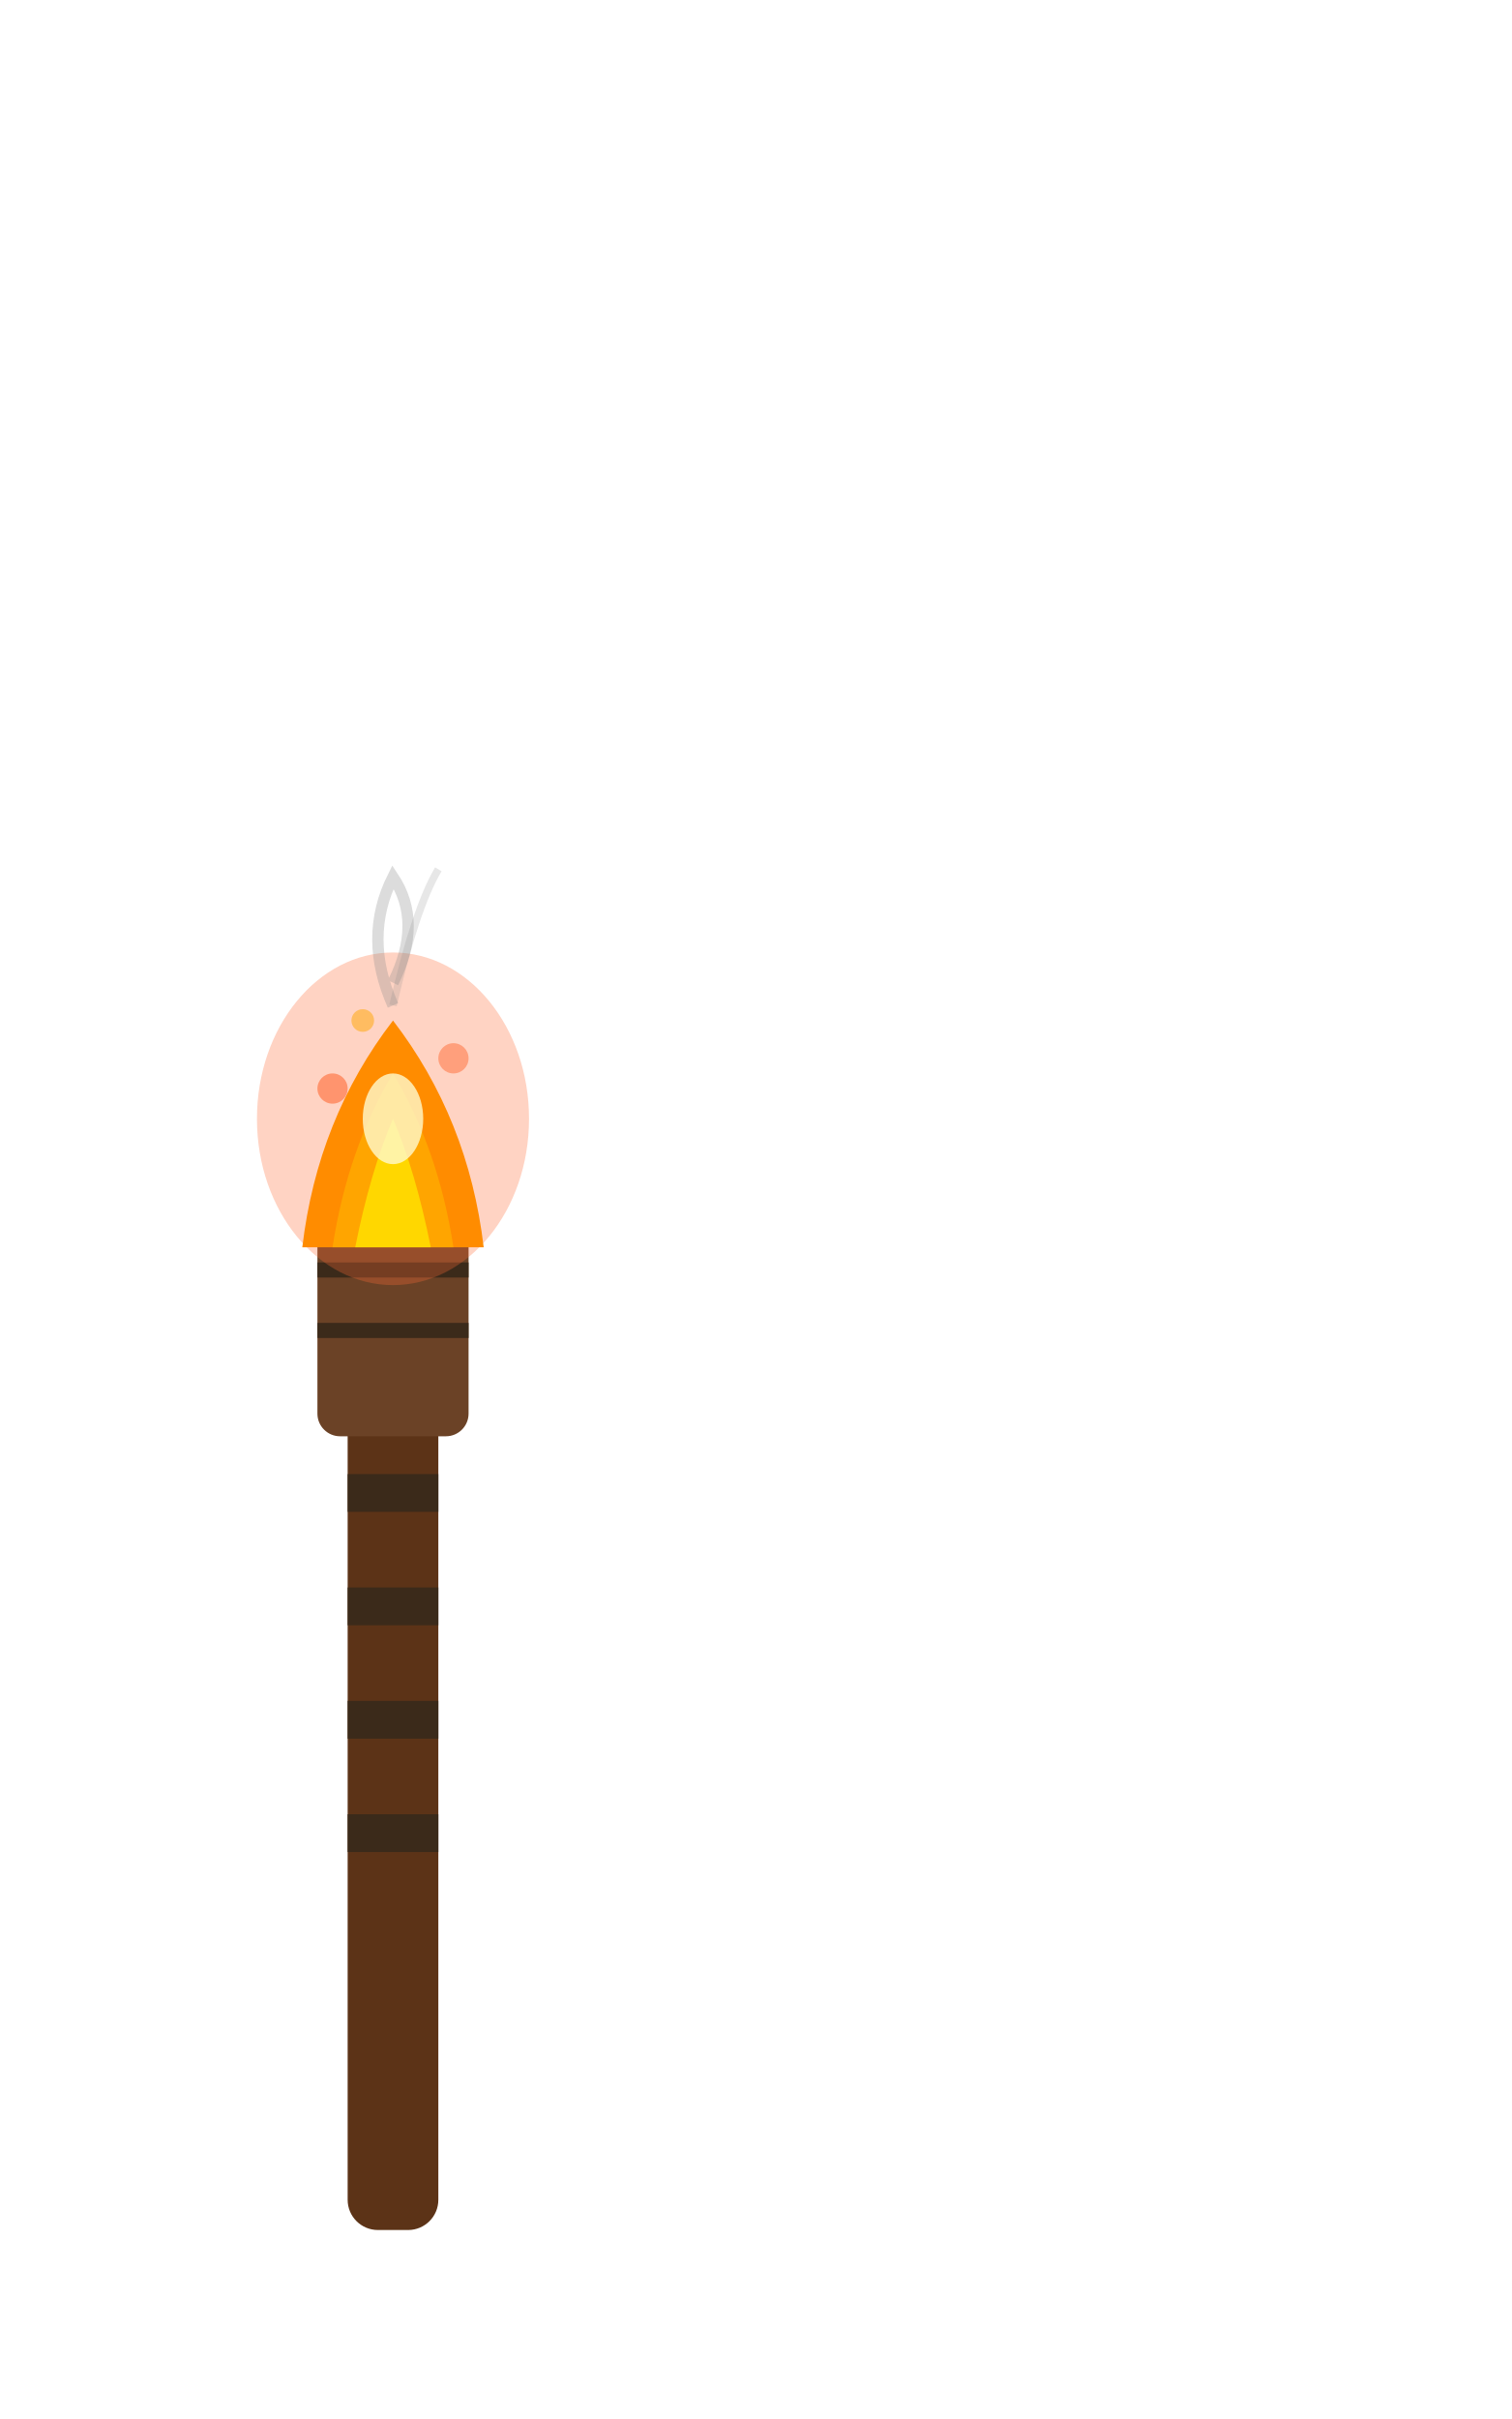
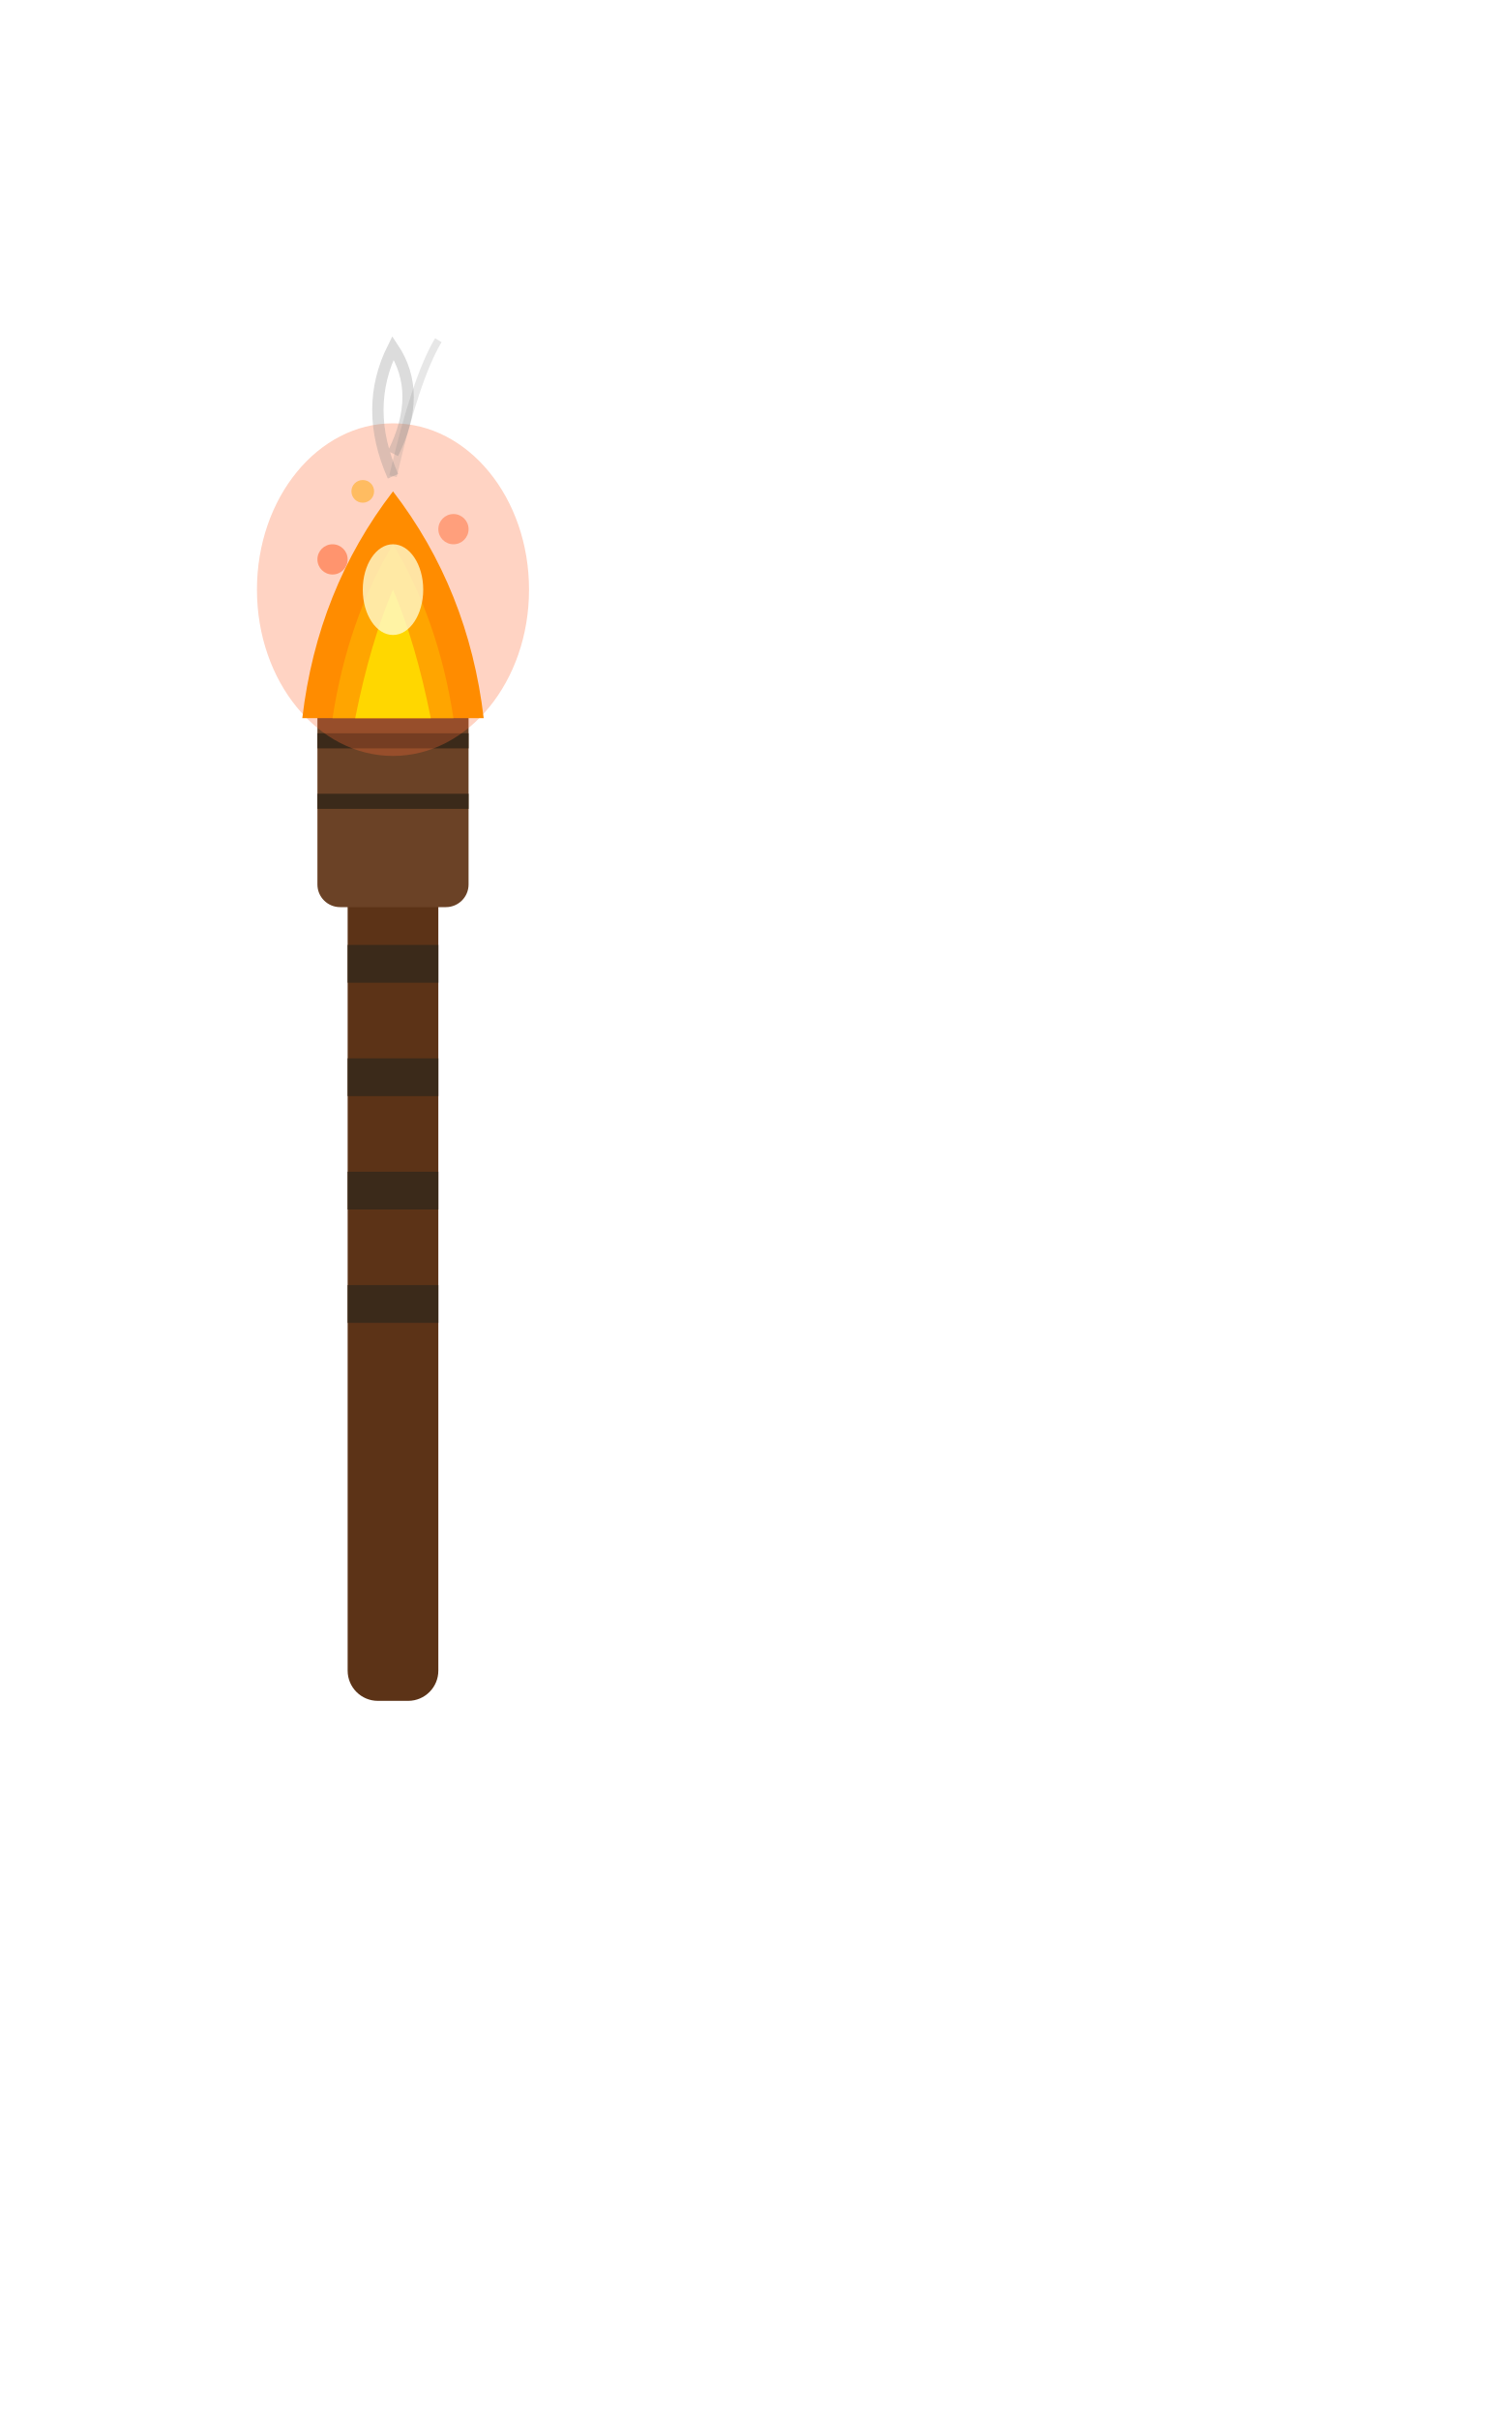
<svg xmlns="http://www.w3.org/2000/svg" viewBox="0 0 200 320" width="200" height="320">
-   <rect x="46" y="185" width="12" height="110" fill="#5C3317" rx="4" />
-   <rect x="46" y="195" width="12" height="5" fill="#3B2A1A" />
-   <rect x="46" y="210" width="12" height="5" fill="#3B2A1A" />
-   <rect x="46" y="225" width="12" height="5" fill="#3B2A1A" />
-   <rect x="46" y="240" width="12" height="5" fill="#3B2A1A" />
-   <rect x="42" y="160" width="20" height="30" fill="#6B4226" rx="3" />
-   <line x1="42" y1="168" x2="62" y2="168" stroke="#3B2A1A" stroke-width="2" />
-   <line x1="42" y1="176" x2="62" y2="176" stroke="#3B2A1A" stroke-width="2" />
-   <ellipse cx="52" cy="148" rx="18" ry="22" fill="#FF6B35" opacity="0.3" />
-   <path d="M40 165 Q42 148 52 135 Q62 148 64 165" fill="#FF8C00" />
-   <path d="M44 165 Q46 152 52 142 Q58 152 60 165" fill="#FFA500" />
-   <path d="M47 165 Q49 155 52 148 Q55 155 57 165" fill="#FFD700" />
-   <ellipse cx="52" cy="148" rx="4" ry="6" fill="#FFFACD" opacity="0.8" />
-   <circle cx="44" cy="144" r="2" fill="#FF6B35" opacity="0.6" />
-   <circle cx="60" cy="140" r="2" fill="#FF6B35" opacity="0.5" />
-   <circle cx="48" cy="135" r="1.5" fill="#FFA500" opacity="0.5" />
-   <path d="M52 133 Q48 124 52 116 Q56 122 52 130" stroke="#888" stroke-width="1.5" fill="none" opacity="0.3" />
-   <path d="M52 133 Q55 120 58 115" stroke="#888" stroke-width="1" fill="none" opacity="0.2" />
+   <rect x="46" y="115" width="12" height="110" fill="#5C3317" rx="4" />
+   <rect x="46" y="125" width="12" height="5" fill="#3B2A1A" />
+   <rect x="46" y="140" width="12" height="5" fill="#3B2A1A" />
+   <rect x="46" y="155" width="12" height="5" fill="#3B2A1A" />
+   <rect x="46" y="170" width="12" height="5" fill="#3B2A1A" />
+   <rect x="42" y="90" width="20" height="30" fill="#6B4226" rx="3" />
+   <line x1="42" y1="98" x2="62" y2="98" stroke="#3B2A1A" stroke-width="2" />
+   <line x1="42" y1="106" x2="62" y2="106" stroke="#3B2A1A" stroke-width="2" />
+   <ellipse cx="52" cy="78" rx="18" ry="22" fill="#FF6B35" opacity="0.3" />
+   <path d="M40 95 Q42 78 52 65 Q62 78 64 95" fill="#FF8C00" />
+   <path d="M44 95 Q46 82 52 72 Q58 82 60 95" fill="#FFA500" />
+   <path d="M47 95 Q49 85 52 78 Q55 85 57 95" fill="#FFD700" />
+   <ellipse cx="52" cy="78" rx="4" ry="6" fill="#FFFACD" opacity="0.8" />
+   <circle cx="44" cy="74" r="2" fill="#FF6B35" opacity="0.6" />
+   <circle cx="60" cy="70" r="2" fill="#FF6B35" opacity="0.5" />
+   <circle cx="48" cy="65" r="1.5" fill="#FFA500" opacity="0.5" />
+   <path d="M52 63 Q48 54 52 46 Q56 52 52 60" stroke="#888" stroke-width="1.5" fill="none" opacity="0.3" />
+   <path d="M52 63 Q55 50 58 45" stroke="#888" stroke-width="1" fill="none" opacity="0.2" />
</svg>
